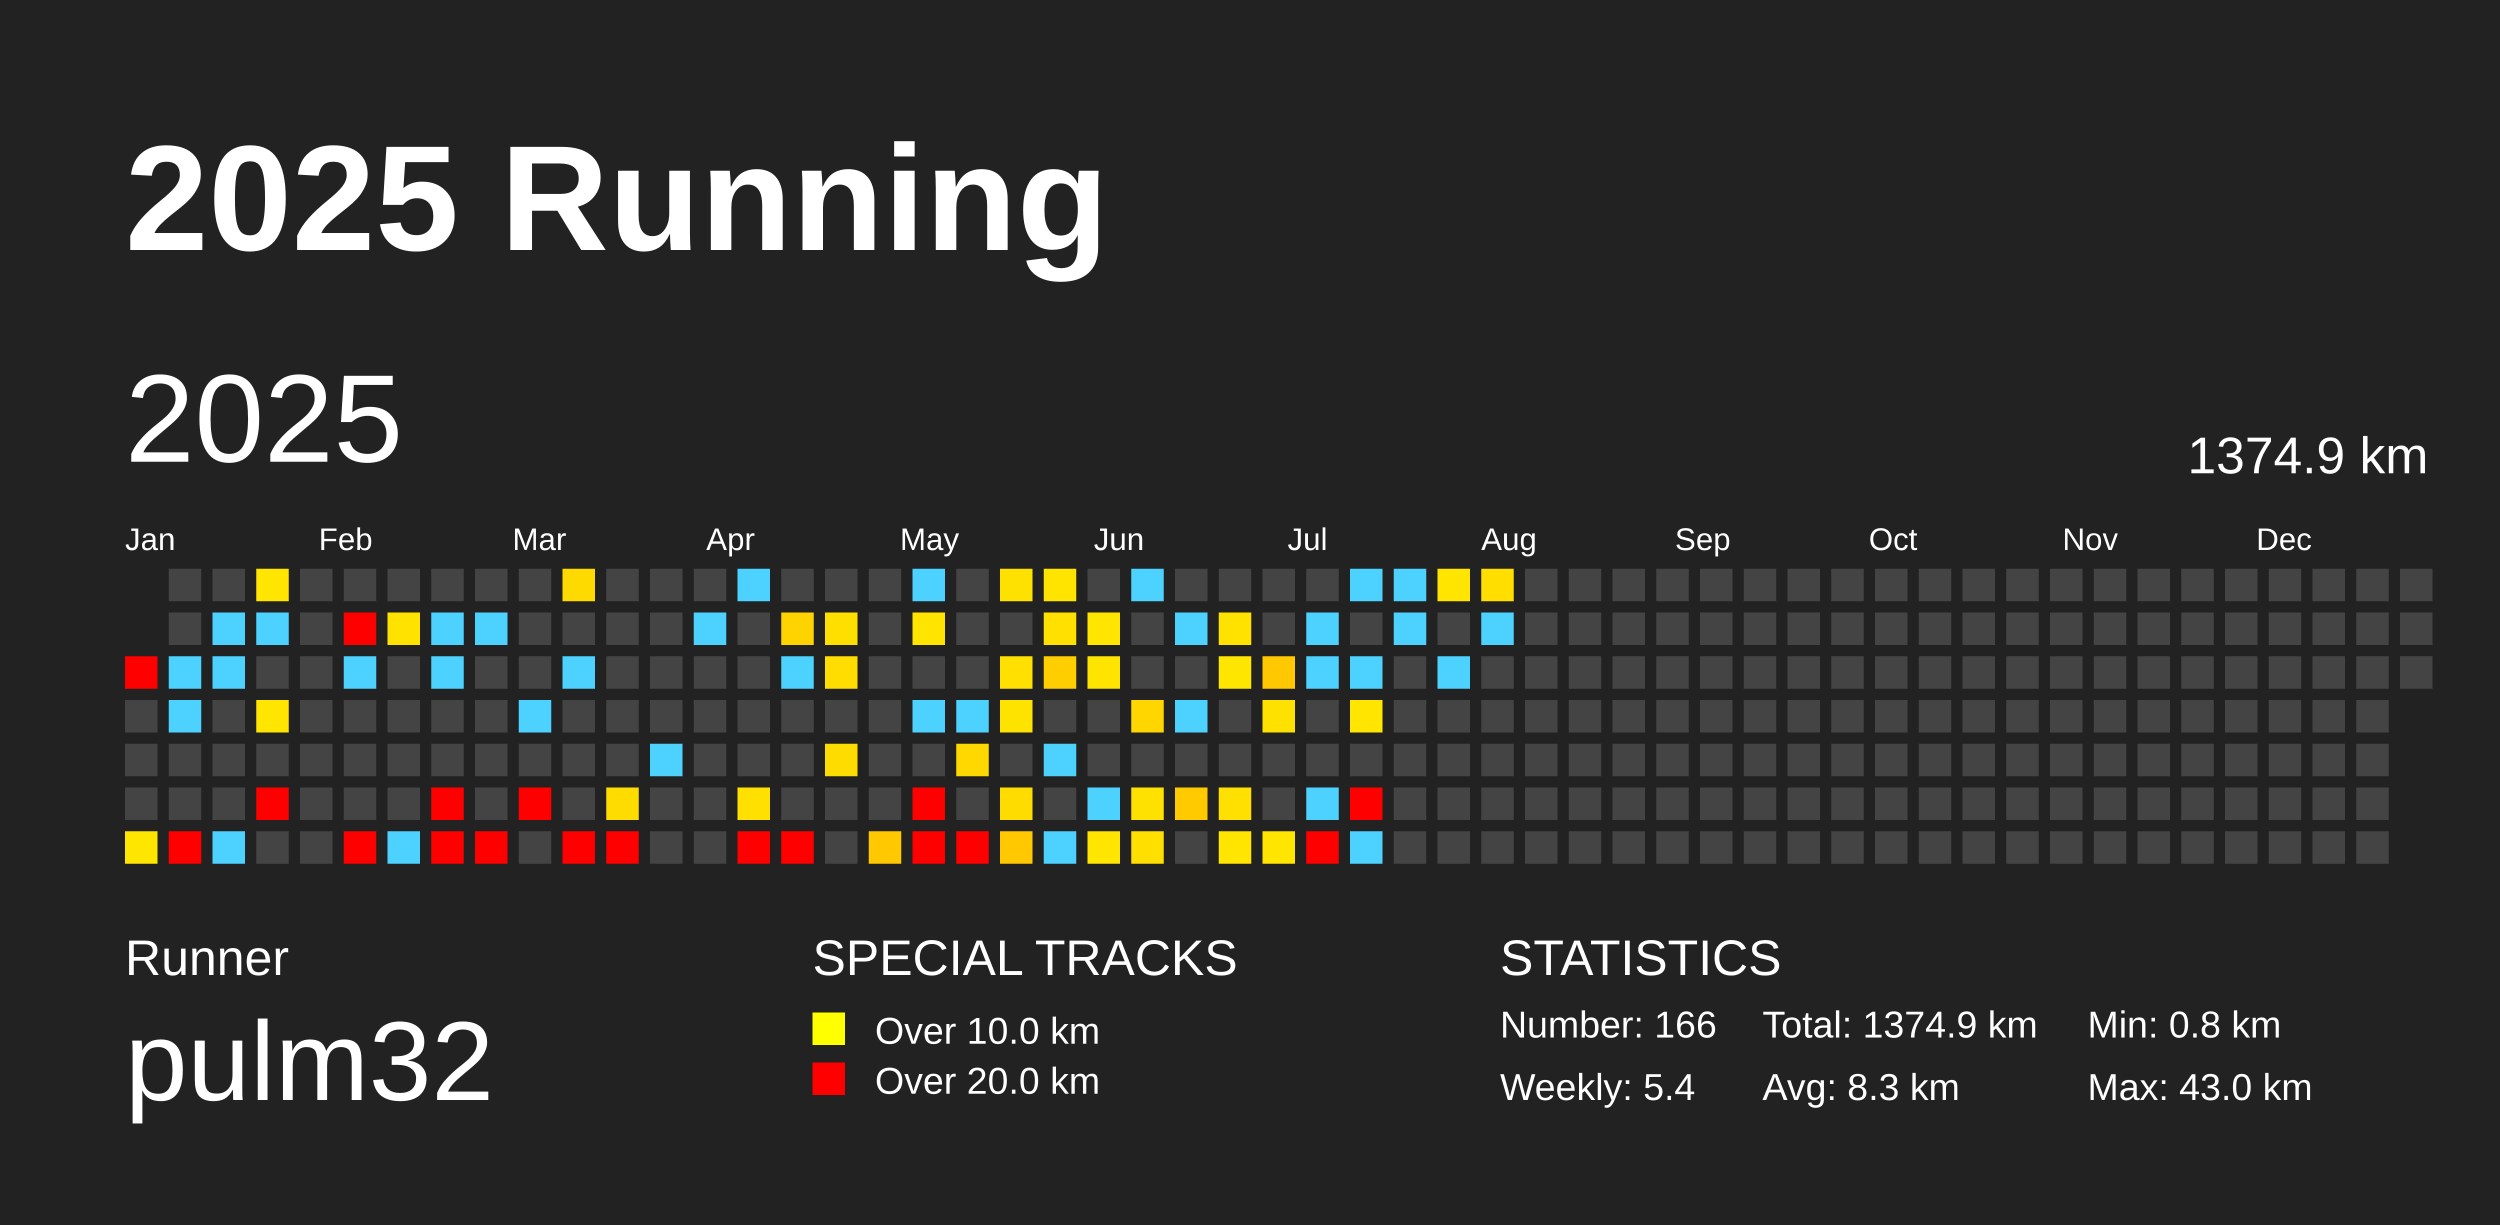
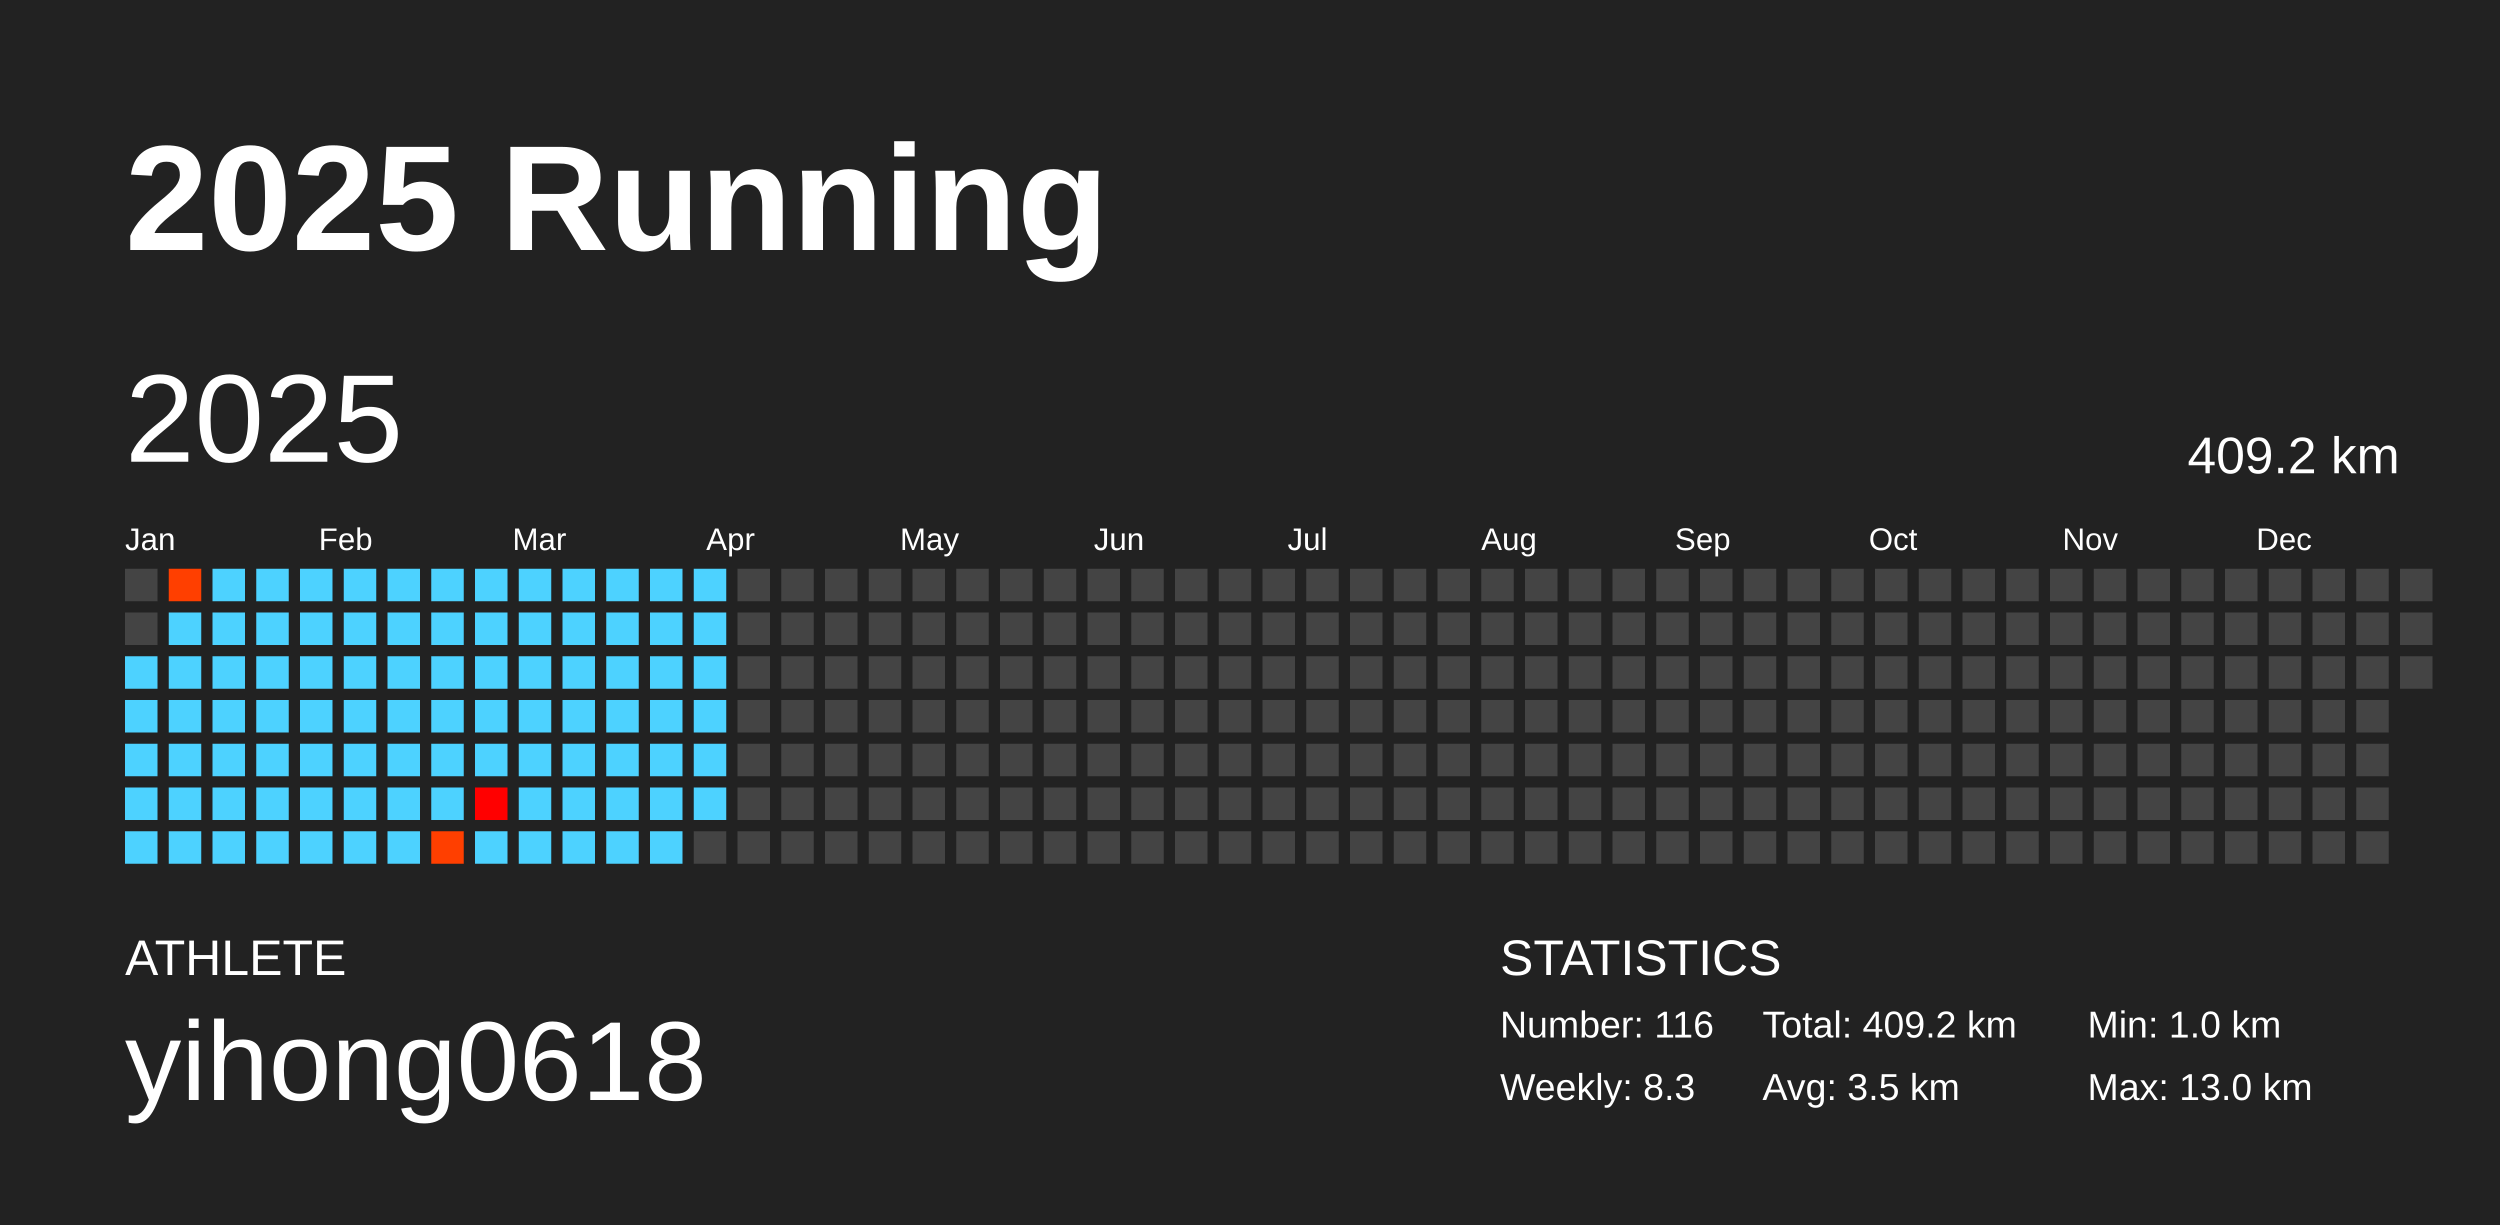
<svg xmlns="http://www.w3.org/2000/svg" baseProfile="full" height="98mm" version="1.1" viewBox="0,0,200,98" width="200mm">
  <defs />
  <rect fill="#222222" height="98" width="200" x="0" y="0" />
  <text fill="#FFFFFF" style="font-size:12px; font-family:Arial; font-weight:bold;" x="10" y="20">2025 Running</text>
-   <text fill="#FFFFFF" style="font-size:4px; font-family:Arial" x="10" y="78">Runner</text>
-   <text fill="#FFFFFF" style="font-size:9px; font-family:Arial" x="10" y="88">pulm32</text>
-   <text fill="#FFFFFF" style="font-size:4px; font-family:Arial" x="65" y="78">SPECIAL TRACKS</text>
-   <rect fill="yellow" height="2.6" width="2.6" x="65" y="81" />
-   <text fill="#FFFFFF" style="font-size:3px; font-family:Arial" x="70" y="83.5">Over 10.0 km</text>
-   <rect fill="red" height="2.6" width="2.6" x="65" y="85" />
-   <text fill="#FFFFFF" style="font-size:3px; font-family:Arial" x="70" y="87.5">Over 20.0 km</text>
+   <text fill="#FFFFFF" style="font-size:4px; font-family:Arial" x="10" y="78">ATHLETE</text>
+   <text fill="#FFFFFF" style="font-size:9px; font-family:Arial" x="10" y="88">yihong0618</text>
  <text fill="#FFFFFF" style="font-size:4px; font-family:Arial" x="120" y="78">STATISTICS</text>
-   <text fill="#FFFFFF" style="font-size:3px; font-family:Arial" x="120" y="83">Number: 166</text>
-   <text fill="#FFFFFF" style="font-size:3px; font-family:Arial" x="120" y="88">Weekly: 5.4</text>
-   <text fill="#FFFFFF" style="font-size:3px; font-family:Arial" x="141" y="83">Total: 1374.9 km</text>
-   <text fill="#FFFFFF" style="font-size:3px; font-family:Arial" x="141" y="88">Avg: 8.3 km</text>
-   <text fill="#FFFFFF" style="font-size:3px; font-family:Arial" x="167" y="83">Min: 0.8 km</text>
-   <text fill="#FFFFFF" style="font-size:3px; font-family:Arial" x="167" y="88">Max: 43.0 km</text>
+   <text fill="#FFFFFF" style="font-size:3px; font-family:Arial" x="120" y="83">Number: 116</text>
+   <text fill="#FFFFFF" style="font-size:3px; font-family:Arial" x="120" y="88">Weekly: 8.3</text>
+   <text fill="#FFFFFF" style="font-size:3px; font-family:Arial" x="141" y="83">Total: 409.2 km</text>
+   <text fill="#FFFFFF" style="font-size:3px; font-family:Arial" x="141" y="88">Avg: 3.5 km</text>
+   <text fill="#FFFFFF" style="font-size:3px; font-family:Arial" x="167" y="83">Min: 1.0 km</text>
+   <text fill="#FFFFFF" style="font-size:3px; font-family:Arial" x="167" y="88">Max: 13.0 km</text>
  <text dominant-baseline="hanging" fill="#FFFFFF" style="font-size:10.0px; font-family:Arial;" x="10" y="30">2025</text>
-   <text dominant-baseline="hanging" fill="#FFFFFF" style="font-size:4.125px; font-family:Arial;" x="175" y="35">1374.9 km</text>
+   <text dominant-baseline="hanging" fill="#FFFFFF" style="font-size:4.125px; font-family:Arial;" x="175" y="35">409.2 km</text>
  <text fill="#FFFFFF" style="font-size:2.5px; font-family:Arial" x="10.0" y="44">Jan</text>
  <text fill="#FFFFFF" style="font-size:2.5px; font-family:Arial" x="25.5" y="44">Feb</text>
  <text fill="#FFFFFF" style="font-size:2.5px; font-family:Arial" x="41.0" y="44">Mar</text>
  <text fill="#FFFFFF" style="font-size:2.5px; font-family:Arial" x="56.5" y="44">Apr</text>
  <text fill="#FFFFFF" style="font-size:2.5px; font-family:Arial" x="72.0" y="44">May</text>
  <text fill="#FFFFFF" style="font-size:2.5px; font-family:Arial" x="87.5" y="44">Jun</text>
  <text fill="#FFFFFF" style="font-size:2.5px; font-family:Arial" x="103.0" y="44">Jul</text>
  <text fill="#FFFFFF" style="font-size:2.5px; font-family:Arial" x="118.5" y="44">Aug</text>
  <text fill="#FFFFFF" style="font-size:2.5px; font-family:Arial" x="134.0" y="44">Sep</text>
  <text fill="#FFFFFF" style="font-size:2.5px; font-family:Arial" x="149.5" y="44">Oct</text>
  <text fill="#FFFFFF" style="font-size:2.5px; font-family:Arial" x="165.0" y="44">Nov</text>
  <text fill="#FFFFFF" style="font-size:2.5px; font-family:Arial" x="180.5" y="44">Dec</text>
-   <rect fill="red" height="2.6" width="2.6" x="10.0" y="52.5" />
-   <rect fill="#444444" height="2.6" width="2.6" x="10.0" y="56.0" />
-   <rect fill="#444444" height="2.6" width="2.6" x="10.0" y="59.5" />
-   <rect fill="#444444" height="2.6" width="2.6" x="10.0" y="63.0" />
-   <rect fill="#ffe600" height="2.6" width="2.6" x="10.0" y="66.5" />
-   <rect fill="#444444" height="2.6" width="2.6" x="13.5" y="45.5" />
-   <rect fill="#444444" height="2.6" width="2.6" x="13.5" y="49.0" />
+   <rect fill="#444444" height="2.6" width="2.6" x="10.0" y="45.5" />
+   <rect fill="#444444" height="2.6" width="2.6" x="10.0" y="49.0" />
+   <rect fill="#4dd2ff" height="2.6" width="2.6" x="10.0" y="52.5" />
+   <rect fill="#4dd2ff" height="2.6" width="2.6" x="10.0" y="56.0" />
+   <rect fill="#4dd2ff" height="2.6" width="2.6" x="10.0" y="59.5" />
+   <rect fill="#4dd2ff" height="2.6" width="2.6" x="10.0" y="63.0" />
+   <rect fill="#4dd2ff" height="2.6" width="2.6" x="10.0" y="66.5" />
+   <rect fill="#ff3f00" height="2.6" width="2.6" x="13.5" y="45.5" />
+   <rect fill="#4dd2ff" height="2.6" width="2.6" x="13.5" y="49.0" />
  <rect fill="#4dd2ff" height="2.6" width="2.6" x="13.5" y="52.5" />
  <rect fill="#4dd2ff" height="2.6" width="2.6" x="13.5" y="56.0" />
-   <rect fill="#444444" height="2.6" width="2.6" x="13.5" y="59.5" />
-   <rect fill="#444444" height="2.6" width="2.6" x="13.5" y="63.0" />
-   <rect fill="red" height="2.6" width="2.6" x="13.5" y="66.5" />
-   <rect fill="#444444" height="2.6" width="2.6" x="17.0" y="45.5" />
+   <rect fill="#4dd2ff" height="2.6" width="2.6" x="13.5" y="59.5" />
+   <rect fill="#4dd2ff" height="2.6" width="2.6" x="13.5" y="63.0" />
+   <rect fill="#4dd2ff" height="2.6" width="2.6" x="13.5" y="66.5" />
+   <rect fill="#4dd2ff" height="2.6" width="2.6" x="17.0" y="45.5" />
  <rect fill="#4dd2ff" height="2.6" width="2.6" x="17.0" y="49.0" />
  <rect fill="#4dd2ff" height="2.6" width="2.6" x="17.0" y="52.5" />
-   <rect fill="#444444" height="2.6" width="2.6" x="17.0" y="56.0" />
-   <rect fill="#444444" height="2.6" width="2.6" x="17.0" y="59.5" />
-   <rect fill="#444444" height="2.6" width="2.6" x="17.0" y="63.0" />
+   <rect fill="#4dd2ff" height="2.6" width="2.6" x="17.0" y="56.0" />
+   <rect fill="#4dd2ff" height="2.6" width="2.6" x="17.0" y="59.5" />
+   <rect fill="#4dd2ff" height="2.6" width="2.6" x="17.0" y="63.0" />
  <rect fill="#4dd2ff" height="2.6" width="2.6" x="17.0" y="66.5" />
-   <rect fill="#ffe500" height="2.6" width="2.6" x="20.5" y="45.5" />
+   <rect fill="#4dd2ff" height="2.6" width="2.6" x="20.5" y="45.5" />
  <rect fill="#4dd2ff" height="2.6" width="2.6" x="20.5" y="49.0" />
-   <rect fill="#444444" height="2.6" width="2.6" x="20.5" y="52.5" />
-   <rect fill="#ffe500" height="2.6" width="2.6" x="20.5" y="56.0" />
-   <rect fill="#444444" height="2.6" width="2.6" x="20.5" y="59.5" />
-   <rect fill="red" height="2.6" width="2.6" x="20.5" y="63.0" />
-   <rect fill="#444444" height="2.6" width="2.6" x="20.5" y="66.5" />
-   <rect fill="#444444" height="2.6" width="2.6" x="24.0" y="45.5" />
-   <rect fill="#444444" height="2.6" width="2.6" x="24.0" y="49.0" />
-   <rect fill="#444444" height="2.6" width="2.6" x="24.0" y="52.5" />
-   <rect fill="#444444" height="2.6" width="2.6" x="24.0" y="56.0" />
-   <rect fill="#444444" height="2.6" width="2.6" x="24.0" y="59.5" />
-   <rect fill="#444444" height="2.6" width="2.6" x="24.0" y="63.0" />
-   <rect fill="#444444" height="2.6" width="2.6" x="24.0" y="66.5" />
-   <rect fill="#444444" height="2.6" width="2.6" x="27.5" y="45.5" />
-   <rect fill="red" height="2.6" width="2.6" x="27.5" y="49.0" />
+   <rect fill="#4dd2ff" height="2.6" width="2.6" x="20.5" y="52.5" />
+   <rect fill="#4dd2ff" height="2.6" width="2.6" x="20.5" y="56.0" />
+   <rect fill="#4dd2ff" height="2.6" width="2.6" x="20.5" y="59.5" />
+   <rect fill="#4dd2ff" height="2.6" width="2.6" x="20.5" y="63.0" />
+   <rect fill="#4dd2ff" height="2.6" width="2.6" x="20.5" y="66.5" />
+   <rect fill="#4dd2ff" height="2.6" width="2.6" x="24.0" y="45.5" />
+   <rect fill="#4dd2ff" height="2.6" width="2.6" x="24.0" y="49.0" />
+   <rect fill="#4dd2ff" height="2.6" width="2.6" x="24.0" y="52.5" />
+   <rect fill="#4dd2ff" height="2.6" width="2.6" x="24.0" y="56.0" />
+   <rect fill="#4dd2ff" height="2.6" width="2.6" x="24.0" y="59.5" />
+   <rect fill="#4dd2ff" height="2.6" width="2.6" x="24.0" y="63.0" />
+   <rect fill="#4dd2ff" height="2.6" width="2.6" x="24.0" y="66.5" />
+   <rect fill="#4dd2ff" height="2.6" width="2.6" x="27.5" y="45.5" />
+   <rect fill="#4dd2ff" height="2.6" width="2.6" x="27.5" y="49.0" />
  <rect fill="#4dd2ff" height="2.6" width="2.6" x="27.5" y="52.5" />
-   <rect fill="#444444" height="2.6" width="2.6" x="27.5" y="56.0" />
-   <rect fill="#444444" height="2.6" width="2.6" x="27.5" y="59.5" />
-   <rect fill="#444444" height="2.6" width="2.6" x="27.5" y="63.0" />
-   <rect fill="red" height="2.6" width="2.6" x="27.5" y="66.5" />
-   <rect fill="#444444" height="2.6" width="2.6" x="31.0" y="45.5" />
-   <rect fill="#ffe200" height="2.6" width="2.6" x="31.0" y="49.0" />
-   <rect fill="#444444" height="2.6" width="2.6" x="31.0" y="52.5" />
-   <rect fill="#444444" height="2.6" width="2.6" x="31.0" y="56.0" />
-   <rect fill="#444444" height="2.6" width="2.6" x="31.0" y="59.5" />
-   <rect fill="#444444" height="2.6" width="2.6" x="31.0" y="63.0" />
+   <rect fill="#4dd2ff" height="2.6" width="2.6" x="27.5" y="56.0" />
+   <rect fill="#4dd2ff" height="2.6" width="2.6" x="27.5" y="59.5" />
+   <rect fill="#4dd2ff" height="2.6" width="2.6" x="27.5" y="63.0" />
+   <rect fill="#4dd2ff" height="2.6" width="2.6" x="27.5" y="66.5" />
+   <rect fill="#4dd2ff" height="2.6" width="2.6" x="31.0" y="45.5" />
+   <rect fill="#4dd2ff" height="2.6" width="2.6" x="31.0" y="49.0" />
+   <rect fill="#4dd2ff" height="2.6" width="2.6" x="31.0" y="52.5" />
+   <rect fill="#4dd2ff" height="2.6" width="2.6" x="31.0" y="56.0" />
+   <rect fill="#4dd2ff" height="2.6" width="2.6" x="31.0" y="59.5" />
+   <rect fill="#4dd2ff" height="2.6" width="2.6" x="31.0" y="63.0" />
  <rect fill="#4dd2ff" height="2.6" width="2.6" x="31.0" y="66.5" />
-   <rect fill="#444444" height="2.6" width="2.6" x="34.5" y="45.5" />
+   <rect fill="#4dd2ff" height="2.6" width="2.6" x="34.5" y="45.5" />
  <rect fill="#4dd2ff" height="2.6" width="2.6" x="34.5" y="49.0" />
  <rect fill="#4dd2ff" height="2.6" width="2.6" x="34.5" y="52.5" />
-   <rect fill="#444444" height="2.6" width="2.6" x="34.5" y="56.0" />
-   <rect fill="#444444" height="2.6" width="2.6" x="34.5" y="59.5" />
-   <rect fill="red" height="2.6" width="2.6" x="34.5" y="63.0" />
-   <rect fill="red" height="2.6" width="2.6" x="34.5" y="66.5" />
-   <rect fill="#444444" height="2.6" width="2.6" x="38.0" y="45.5" />
+   <rect fill="#4dd2ff" height="2.6" width="2.6" x="34.5" y="56.0" />
+   <rect fill="#4dd2ff" height="2.6" width="2.6" x="34.5" y="59.5" />
+   <rect fill="#4dd2ff" height="2.6" width="2.6" x="34.5" y="63.0" />
+   <rect fill="#ff3f00" height="2.6" width="2.6" x="34.5" y="66.5" />
+   <rect fill="#4dd2ff" height="2.6" width="2.6" x="38.0" y="45.5" />
  <rect fill="#4dd2ff" height="2.6" width="2.6" x="38.0" y="49.0" />
-   <rect fill="#444444" height="2.6" width="2.6" x="38.0" y="52.5" />
-   <rect fill="#444444" height="2.6" width="2.6" x="38.0" y="56.0" />
-   <rect fill="#444444" height="2.6" width="2.6" x="38.0" y="59.5" />
-   <rect fill="#444444" height="2.6" width="2.6" x="38.0" y="63.0" />
-   <rect fill="red" height="2.6" width="2.6" x="38.0" y="66.5" />
-   <rect fill="#444444" height="2.6" width="2.6" x="41.5" y="45.5" />
-   <rect fill="#444444" height="2.6" width="2.6" x="41.5" y="49.0" />
-   <rect fill="#444444" height="2.6" width="2.6" x="41.5" y="52.5" />
+   <rect fill="#4dd2ff" height="2.6" width="2.6" x="38.0" y="52.5" />
+   <rect fill="#4dd2ff" height="2.6" width="2.6" x="38.0" y="56.0" />
+   <rect fill="#4dd2ff" height="2.6" width="2.6" x="38.0" y="59.5" />
+   <rect fill="#ff0000" height="2.6" width="2.6" x="38.0" y="63.0" />
+   <rect fill="#4dd2ff" height="2.6" width="2.6" x="38.0" y="66.5" />
+   <rect fill="#4dd2ff" height="2.6" width="2.6" x="41.5" y="45.5" />
+   <rect fill="#4dd2ff" height="2.6" width="2.6" x="41.5" y="49.0" />
+   <rect fill="#4dd2ff" height="2.6" width="2.6" x="41.5" y="52.5" />
  <rect fill="#4dd2ff" height="2.6" width="2.6" x="41.5" y="56.0" />
-   <rect fill="#444444" height="2.6" width="2.6" x="41.5" y="59.5" />
-   <rect fill="red" height="2.6" width="2.6" x="41.5" y="63.0" />
-   <rect fill="#444444" height="2.6" width="2.6" x="41.5" y="66.5" />
-   <rect fill="#ffda00" height="2.6" width="2.6" x="45.0" y="45.5" />
-   <rect fill="#444444" height="2.6" width="2.6" x="45.0" y="49.0" />
+   <rect fill="#4dd2ff" height="2.6" width="2.6" x="41.5" y="59.5" />
+   <rect fill="#4dd2ff" height="2.6" width="2.6" x="41.5" y="63.0" />
+   <rect fill="#4dd2ff" height="2.6" width="2.6" x="41.5" y="66.5" />
+   <rect fill="#4dd2ff" height="2.6" width="2.6" x="45.0" y="45.5" />
+   <rect fill="#4dd2ff" height="2.6" width="2.6" x="45.0" y="49.0" />
  <rect fill="#4dd2ff" height="2.6" width="2.6" x="45.0" y="52.5" />
-   <rect fill="#444444" height="2.6" width="2.6" x="45.0" y="56.0" />
-   <rect fill="#444444" height="2.6" width="2.6" x="45.0" y="59.5" />
-   <rect fill="#444444" height="2.6" width="2.6" x="45.0" y="63.0" />
-   <rect fill="red" height="2.6" width="2.6" x="45.0" y="66.5" />
-   <rect fill="#444444" height="2.6" width="2.6" x="48.5" y="45.5" />
-   <rect fill="#444444" height="2.6" width="2.6" x="48.5" y="49.0" />
-   <rect fill="#444444" height="2.6" width="2.6" x="48.5" y="52.5" />
-   <rect fill="#444444" height="2.6" width="2.6" x="48.5" y="56.0" />
-   <rect fill="#444444" height="2.6" width="2.6" x="48.5" y="59.5" />
-   <rect fill="#ffdc00" height="2.6" width="2.6" x="48.5" y="63.0" />
-   <rect fill="red" height="2.6" width="2.6" x="48.5" y="66.5" />
-   <rect fill="#444444" height="2.6" width="2.6" x="52.0" y="45.5" />
-   <rect fill="#444444" height="2.6" width="2.6" x="52.0" y="49.0" />
-   <rect fill="#444444" height="2.6" width="2.6" x="52.0" y="52.5" />
-   <rect fill="#444444" height="2.6" width="2.6" x="52.0" y="56.0" />
+   <rect fill="#4dd2ff" height="2.6" width="2.6" x="45.0" y="56.0" />
+   <rect fill="#4dd2ff" height="2.6" width="2.6" x="45.0" y="59.5" />
+   <rect fill="#4dd2ff" height="2.6" width="2.6" x="45.0" y="63.0" />
+   <rect fill="#4dd2ff" height="2.6" width="2.6" x="45.0" y="66.5" />
+   <rect fill="#4dd2ff" height="2.6" width="2.6" x="48.5" y="45.5" />
+   <rect fill="#4dd2ff" height="2.6" width="2.6" x="48.5" y="49.0" />
+   <rect fill="#4dd2ff" height="2.6" width="2.6" x="48.5" y="52.5" />
+   <rect fill="#4dd2ff" height="2.6" width="2.6" x="48.5" y="56.0" />
+   <rect fill="#4dd2ff" height="2.6" width="2.6" x="48.5" y="59.5" />
+   <rect fill="#4dd2ff" height="2.6" width="2.6" x="48.5" y="63.0" />
+   <rect fill="#4dd2ff" height="2.6" width="2.6" x="48.5" y="66.5" />
+   <rect fill="#4dd2ff" height="2.6" width="2.6" x="52.0" y="45.5" />
+   <rect fill="#4dd2ff" height="2.6" width="2.6" x="52.0" y="49.0" />
+   <rect fill="#4dd2ff" height="2.6" width="2.6" x="52.0" y="52.5" />
+   <rect fill="#4dd2ff" height="2.6" width="2.6" x="52.0" y="56.0" />
  <rect fill="#4dd2ff" height="2.6" width="2.6" x="52.0" y="59.5" />
-   <rect fill="#444444" height="2.6" width="2.6" x="52.0" y="63.0" />
-   <rect fill="#444444" height="2.6" width="2.6" x="52.0" y="66.5" />
-   <rect fill="#444444" height="2.6" width="2.6" x="55.5" y="45.5" />
+   <rect fill="#4dd2ff" height="2.6" width="2.6" x="52.0" y="63.0" />
+   <rect fill="#4dd2ff" height="2.6" width="2.6" x="52.0" y="66.5" />
+   <rect fill="#4dd2ff" height="2.6" width="2.6" x="55.5" y="45.5" />
  <rect fill="#4dd2ff" height="2.6" width="2.6" x="55.5" y="49.0" />
-   <rect fill="#444444" height="2.6" width="2.6" x="55.5" y="52.5" />
-   <rect fill="#444444" height="2.6" width="2.6" x="55.5" y="56.0" />
-   <rect fill="#444444" height="2.6" width="2.6" x="55.5" y="59.5" />
-   <rect fill="#444444" height="2.6" width="2.6" x="55.5" y="63.0" />
+   <rect fill="#4dd2ff" height="2.6" width="2.6" x="55.5" y="52.5" />
+   <rect fill="#4dd2ff" height="2.6" width="2.6" x="55.5" y="56.0" />
+   <rect fill="#4dd2ff" height="2.6" width="2.6" x="55.5" y="59.5" />
+   <rect fill="#4dd2ff" height="2.6" width="2.6" x="55.5" y="63.0" />
  <rect fill="#444444" height="2.6" width="2.6" x="55.5" y="66.5" />
-   <rect fill="#4dd2ff" height="2.6" width="2.6" x="59.0" y="45.5" />
+   <rect fill="#444444" height="2.6" width="2.6" x="59.0" y="45.5" />
  <rect fill="#444444" height="2.6" width="2.6" x="59.0" y="49.0" />
  <rect fill="#444444" height="2.6" width="2.6" x="59.0" y="52.5" />
  <rect fill="#444444" height="2.6" width="2.6" x="59.0" y="56.0" />
  <rect fill="#444444" height="2.6" width="2.6" x="59.0" y="59.5" />
-   <rect fill="#ffe000" height="2.6" width="2.6" x="59.0" y="63.0" />
-   <rect fill="red" height="2.6" width="2.6" x="59.0" y="66.5" />
+   <rect fill="#444444" height="2.6" width="2.6" x="59.0" y="63.0" />
+   <rect fill="#444444" height="2.6" width="2.6" x="59.0" y="66.5" />
  <rect fill="#444444" height="2.6" width="2.6" x="62.5" y="45.5" />
-   <rect fill="#ffd300" height="2.6" width="2.6" x="62.5" y="49.0" />
-   <rect fill="#4dd2ff" height="2.6" width="2.6" x="62.5" y="52.5" />
+   <rect fill="#444444" height="2.6" width="2.6" x="62.5" y="49.0" />
+   <rect fill="#444444" height="2.6" width="2.6" x="62.5" y="52.5" />
  <rect fill="#444444" height="2.6" width="2.6" x="62.5" y="56.0" />
  <rect fill="#444444" height="2.6" width="2.6" x="62.5" y="59.5" />
  <rect fill="#444444" height="2.6" width="2.6" x="62.5" y="63.0" />
-   <rect fill="red" height="2.6" width="2.6" x="62.5" y="66.5" />
+   <rect fill="#444444" height="2.6" width="2.6" x="62.5" y="66.5" />
  <rect fill="#444444" height="2.6" width="2.6" x="66.0" y="45.5" />
-   <rect fill="#ffdf00" height="2.6" width="2.6" x="66.0" y="49.0" />
-   <rect fill="#ffdd00" height="2.6" width="2.6" x="66.0" y="52.5" />
+   <rect fill="#444444" height="2.6" width="2.6" x="66.0" y="49.0" />
+   <rect fill="#444444" height="2.6" width="2.6" x="66.0" y="52.5" />
  <rect fill="#444444" height="2.6" width="2.6" x="66.0" y="56.0" />
-   <rect fill="#ffdc00" height="2.6" width="2.6" x="66.0" y="59.5" />
+   <rect fill="#444444" height="2.6" width="2.6" x="66.0" y="59.5" />
  <rect fill="#444444" height="2.6" width="2.6" x="66.0" y="63.0" />
  <rect fill="#444444" height="2.6" width="2.6" x="66.0" y="66.5" />
  <rect fill="#444444" height="2.6" width="2.6" x="69.5" y="45.5" />
  <rect fill="#444444" height="2.6" width="2.6" x="69.5" y="49.0" />
  <rect fill="#444444" height="2.6" width="2.6" x="69.5" y="52.5" />
  <rect fill="#444444" height="2.6" width="2.6" x="69.5" y="56.0" />
  <rect fill="#444444" height="2.6" width="2.6" x="69.5" y="59.5" />
  <rect fill="#444444" height="2.6" width="2.6" x="69.5" y="63.0" />
-   <rect fill="#ffc800" height="2.6" width="2.6" x="69.5" y="66.5" />
-   <rect fill="#4dd2ff" height="2.6" width="2.6" x="73.0" y="45.5" />
-   <rect fill="#ffe400" height="2.6" width="2.6" x="73.0" y="49.0" />
+   <rect fill="#444444" height="2.6" width="2.6" x="69.5" y="66.5" />
+   <rect fill="#444444" height="2.6" width="2.6" x="73.0" y="45.5" />
+   <rect fill="#444444" height="2.6" width="2.6" x="73.0" y="49.0" />
  <rect fill="#444444" height="2.6" width="2.6" x="73.0" y="52.5" />
-   <rect fill="#4dd2ff" height="2.6" width="2.6" x="73.0" y="56.0" />
+   <rect fill="#444444" height="2.6" width="2.6" x="73.0" y="56.0" />
  <rect fill="#444444" height="2.6" width="2.6" x="73.0" y="59.5" />
-   <rect fill="red" height="2.6" width="2.6" x="73.0" y="63.0" />
-   <rect fill="red" height="2.6" width="2.6" x="73.0" y="66.5" />
+   <rect fill="#444444" height="2.6" width="2.6" x="73.0" y="63.0" />
+   <rect fill="#444444" height="2.6" width="2.6" x="73.0" y="66.5" />
  <rect fill="#444444" height="2.6" width="2.6" x="76.5" y="45.5" />
  <rect fill="#444444" height="2.6" width="2.6" x="76.5" y="49.0" />
  <rect fill="#444444" height="2.6" width="2.6" x="76.5" y="52.5" />
-   <rect fill="#4dd2ff" height="2.6" width="2.6" x="76.5" y="56.0" />
-   <rect fill="#ffd800" height="2.6" width="2.6" x="76.5" y="59.5" />
+   <rect fill="#444444" height="2.6" width="2.6" x="76.5" y="56.0" />
+   <rect fill="#444444" height="2.6" width="2.6" x="76.5" y="59.5" />
  <rect fill="#444444" height="2.6" width="2.6" x="76.5" y="63.0" />
-   <rect fill="red" height="2.6" width="2.6" x="76.5" y="66.5" />
-   <rect fill="#ffe100" height="2.6" width="2.6" x="80.0" y="45.5" />
+   <rect fill="#444444" height="2.6" width="2.6" x="76.5" y="66.5" />
+   <rect fill="#444444" height="2.6" width="2.6" x="80.0" y="45.5" />
  <rect fill="#444444" height="2.6" width="2.6" x="80.0" y="49.0" />
-   <rect fill="#ffe000" height="2.6" width="2.6" x="80.0" y="52.5" />
-   <rect fill="#ffe300" height="2.6" width="2.6" x="80.0" y="56.0" />
+   <rect fill="#444444" height="2.6" width="2.6" x="80.0" y="52.5" />
+   <rect fill="#444444" height="2.6" width="2.6" x="80.0" y="56.0" />
  <rect fill="#444444" height="2.6" width="2.6" x="80.0" y="59.5" />
-   <rect fill="#ffdc00" height="2.6" width="2.6" x="80.0" y="63.0" />
-   <rect fill="#ffc800" height="2.6" width="2.6" x="80.0" y="66.5" />
-   <rect fill="#ffe400" height="2.6" width="2.6" x="83.5" y="45.5" />
-   <rect fill="#ffe000" height="2.6" width="2.6" x="83.5" y="49.0" />
-   <rect fill="#ffce00" height="2.6" width="2.6" x="83.5" y="52.5" />
+   <rect fill="#444444" height="2.6" width="2.6" x="80.0" y="63.0" />
+   <rect fill="#444444" height="2.6" width="2.6" x="80.0" y="66.5" />
+   <rect fill="#444444" height="2.6" width="2.6" x="83.5" y="45.5" />
+   <rect fill="#444444" height="2.6" width="2.6" x="83.5" y="49.0" />
+   <rect fill="#444444" height="2.6" width="2.6" x="83.5" y="52.5" />
  <rect fill="#444444" height="2.6" width="2.6" x="83.5" y="56.0" />
-   <rect fill="#4dd2ff" height="2.6" width="2.6" x="83.5" y="59.5" />
+   <rect fill="#444444" height="2.6" width="2.6" x="83.5" y="59.5" />
  <rect fill="#444444" height="2.6" width="2.6" x="83.5" y="63.0" />
-   <rect fill="#4dd2ff" height="2.6" width="2.6" x="83.5" y="66.5" />
+   <rect fill="#444444" height="2.6" width="2.6" x="83.5" y="66.5" />
  <rect fill="#444444" height="2.6" width="2.6" x="87.0" y="45.5" />
-   <rect fill="#ffe500" height="2.6" width="2.6" x="87.0" y="49.0" />
-   <rect fill="#ffe400" height="2.6" width="2.6" x="87.0" y="52.5" />
+   <rect fill="#444444" height="2.6" width="2.6" x="87.0" y="49.0" />
+   <rect fill="#444444" height="2.6" width="2.6" x="87.0" y="52.5" />
  <rect fill="#444444" height="2.6" width="2.6" x="87.0" y="56.0" />
  <rect fill="#444444" height="2.6" width="2.6" x="87.0" y="59.5" />
-   <rect fill="#4dd2ff" height="2.6" width="2.6" x="87.0" y="63.0" />
-   <rect fill="#ffe500" height="2.6" width="2.6" x="87.0" y="66.5" />
-   <rect fill="#4dd2ff" height="2.6" width="2.6" x="90.5" y="45.5" />
+   <rect fill="#444444" height="2.6" width="2.6" x="87.0" y="63.0" />
+   <rect fill="#444444" height="2.6" width="2.6" x="87.0" y="66.5" />
+   <rect fill="#444444" height="2.6" width="2.6" x="90.5" y="45.5" />
  <rect fill="#444444" height="2.6" width="2.6" x="90.5" y="49.0" />
  <rect fill="#444444" height="2.6" width="2.6" x="90.5" y="52.5" />
-   <rect fill="#ffd600" height="2.6" width="2.6" x="90.5" y="56.0" />
+   <rect fill="#444444" height="2.6" width="2.6" x="90.5" y="56.0" />
  <rect fill="#444444" height="2.6" width="2.6" x="90.5" y="59.5" />
-   <rect fill="#ffe100" height="2.6" width="2.6" x="90.5" y="63.0" />
-   <rect fill="#ffdf00" height="2.6" width="2.6" x="90.5" y="66.5" />
+   <rect fill="#444444" height="2.6" width="2.6" x="90.5" y="63.0" />
+   <rect fill="#444444" height="2.6" width="2.6" x="90.5" y="66.5" />
  <rect fill="#444444" height="2.6" width="2.6" x="94.0" y="45.5" />
-   <rect fill="#4dd2ff" height="2.6" width="2.6" x="94.0" y="49.0" />
+   <rect fill="#444444" height="2.6" width="2.6" x="94.0" y="49.0" />
  <rect fill="#444444" height="2.6" width="2.6" x="94.0" y="52.5" />
-   <rect fill="#4dd2ff" height="2.6" width="2.6" x="94.0" y="56.0" />
+   <rect fill="#444444" height="2.6" width="2.6" x="94.0" y="56.0" />
  <rect fill="#444444" height="2.6" width="2.6" x="94.0" y="59.5" />
-   <rect fill="#ffcb00" height="2.6" width="2.6" x="94.0" y="63.0" />
+   <rect fill="#444444" height="2.6" width="2.6" x="94.0" y="63.0" />
  <rect fill="#444444" height="2.6" width="2.6" x="94.0" y="66.5" />
  <rect fill="#444444" height="2.6" width="2.6" x="97.5" y="45.5" />
-   <rect fill="#ffe200" height="2.6" width="2.6" x="97.5" y="49.0" />
-   <rect fill="#ffe600" height="2.6" width="2.6" x="97.5" y="52.5" />
+   <rect fill="#444444" height="2.6" width="2.6" x="97.5" y="49.0" />
+   <rect fill="#444444" height="2.6" width="2.6" x="97.5" y="52.5" />
  <rect fill="#444444" height="2.6" width="2.6" x="97.5" y="56.0" />
  <rect fill="#444444" height="2.6" width="2.6" x="97.5" y="59.5" />
-   <rect fill="#ffe000" height="2.6" width="2.6" x="97.5" y="63.0" />
-   <rect fill="#ffe500" height="2.6" width="2.6" x="97.5" y="66.5" />
+   <rect fill="#444444" height="2.6" width="2.6" x="97.5" y="63.0" />
+   <rect fill="#444444" height="2.6" width="2.6" x="97.5" y="66.5" />
  <rect fill="#444444" height="2.6" width="2.6" x="101.0" y="45.5" />
  <rect fill="#444444" height="2.6" width="2.6" x="101.0" y="49.0" />
-   <rect fill="#ffc800" height="2.6" width="2.6" x="101.0" y="52.5" />
-   <rect fill="#ffe100" height="2.6" width="2.6" x="101.0" y="56.0" />
+   <rect fill="#444444" height="2.6" width="2.6" x="101.0" y="52.5" />
+   <rect fill="#444444" height="2.6" width="2.6" x="101.0" y="56.0" />
  <rect fill="#444444" height="2.6" width="2.6" x="101.0" y="59.5" />
  <rect fill="#444444" height="2.6" width="2.6" x="101.0" y="63.0" />
-   <rect fill="#ffe500" height="2.6" width="2.6" x="101.0" y="66.5" />
+   <rect fill="#444444" height="2.6" width="2.6" x="101.0" y="66.5" />
  <rect fill="#444444" height="2.6" width="2.6" x="104.5" y="45.5" />
-   <rect fill="#4dd2ff" height="2.6" width="2.6" x="104.5" y="49.0" />
-   <rect fill="#4dd2ff" height="2.6" width="2.6" x="104.5" y="52.5" />
+   <rect fill="#444444" height="2.6" width="2.6" x="104.5" y="49.0" />
+   <rect fill="#444444" height="2.6" width="2.6" x="104.5" y="52.5" />
  <rect fill="#444444" height="2.6" width="2.6" x="104.5" y="56.0" />
  <rect fill="#444444" height="2.6" width="2.6" x="104.5" y="59.5" />
-   <rect fill="#4dd2ff" height="2.6" width="2.6" x="104.5" y="63.0" />
-   <rect fill="red" height="2.6" width="2.6" x="104.5" y="66.5" />
-   <rect fill="#4dd2ff" height="2.6" width="2.6" x="108.0" y="45.5" />
+   <rect fill="#444444" height="2.6" width="2.6" x="104.5" y="63.0" />
+   <rect fill="#444444" height="2.6" width="2.6" x="104.5" y="66.5" />
+   <rect fill="#444444" height="2.6" width="2.6" x="108.0" y="45.5" />
  <rect fill="#444444" height="2.6" width="2.6" x="108.0" y="49.0" />
-   <rect fill="#4dd2ff" height="2.6" width="2.6" x="108.0" y="52.5" />
-   <rect fill="#ffe500" height="2.6" width="2.6" x="108.0" y="56.0" />
+   <rect fill="#444444" height="2.6" width="2.6" x="108.0" y="52.5" />
+   <rect fill="#444444" height="2.6" width="2.6" x="108.0" y="56.0" />
  <rect fill="#444444" height="2.6" width="2.6" x="108.0" y="59.5" />
-   <rect fill="red" height="2.6" width="2.6" x="108.0" y="63.0" />
-   <rect fill="#4dd2ff" height="2.6" width="2.6" x="108.0" y="66.5" />
-   <rect fill="#4dd2ff" height="2.6" width="2.6" x="111.5" y="45.5" />
-   <rect fill="#4dd2ff" height="2.6" width="2.6" x="111.5" y="49.0" />
+   <rect fill="#444444" height="2.6" width="2.6" x="108.0" y="63.0" />
+   <rect fill="#444444" height="2.6" width="2.6" x="108.0" y="66.5" />
+   <rect fill="#444444" height="2.6" width="2.6" x="111.5" y="45.5" />
+   <rect fill="#444444" height="2.6" width="2.6" x="111.5" y="49.0" />
  <rect fill="#444444" height="2.6" width="2.6" x="111.5" y="52.5" />
  <rect fill="#444444" height="2.6" width="2.6" x="111.5" y="56.0" />
  <rect fill="#444444" height="2.6" width="2.6" x="111.5" y="59.5" />
  <rect fill="#444444" height="2.6" width="2.6" x="111.5" y="63.0" />
  <rect fill="#444444" height="2.6" width="2.6" x="111.5" y="66.5" />
-   <rect fill="#ffe500" height="2.6" width="2.6" x="115.0" y="45.5" />
+   <rect fill="#444444" height="2.6" width="2.6" x="115.0" y="45.5" />
  <rect fill="#444444" height="2.6" width="2.6" x="115.0" y="49.0" />
-   <rect fill="#4dd2ff" height="2.6" width="2.6" x="115.0" y="52.5" />
+   <rect fill="#444444" height="2.6" width="2.6" x="115.0" y="52.5" />
  <rect fill="#444444" height="2.6" width="2.6" x="115.0" y="56.0" />
  <rect fill="#444444" height="2.6" width="2.6" x="115.0" y="59.5" />
  <rect fill="#444444" height="2.6" width="2.6" x="115.0" y="63.0" />
  <rect fill="#444444" height="2.6" width="2.6" x="115.0" y="66.5" />
-   <rect fill="#ffde00" height="2.6" width="2.6" x="118.5" y="45.5" />
-   <rect fill="#4dd2ff" height="2.6" width="2.6" x="118.5" y="49.0" />
+   <rect fill="#444444" height="2.6" width="2.6" x="118.5" y="45.5" />
+   <rect fill="#444444" height="2.6" width="2.6" x="118.5" y="49.0" />
  <rect fill="#444444" height="2.6" width="2.6" x="118.5" y="52.5" />
  <rect fill="#444444" height="2.6" width="2.6" x="118.5" y="56.0" />
  <rect fill="#444444" height="2.6" width="2.6" x="118.5" y="59.5" />
  <rect fill="#444444" height="2.6" width="2.6" x="118.5" y="63.0" />
  <rect fill="#444444" height="2.6" width="2.6" x="118.5" y="66.5" />
  <rect fill="#444444" height="2.6" width="2.6" x="122.0" y="45.5" />
  <rect fill="#444444" height="2.6" width="2.6" x="122.0" y="49.0" />
  <rect fill="#444444" height="2.6" width="2.6" x="122.0" y="52.5" />
  <rect fill="#444444" height="2.6" width="2.6" x="122.0" y="56.0" />
  <rect fill="#444444" height="2.6" width="2.6" x="122.0" y="59.5" />
  <rect fill="#444444" height="2.6" width="2.6" x="122.0" y="63.0" />
  <rect fill="#444444" height="2.6" width="2.6" x="122.0" y="66.5" />
  <rect fill="#444444" height="2.6" width="2.6" x="125.5" y="45.5" />
  <rect fill="#444444" height="2.6" width="2.6" x="125.5" y="49.0" />
  <rect fill="#444444" height="2.6" width="2.6" x="125.5" y="52.5" />
  <rect fill="#444444" height="2.6" width="2.6" x="125.5" y="56.0" />
  <rect fill="#444444" height="2.6" width="2.6" x="125.5" y="59.5" />
  <rect fill="#444444" height="2.6" width="2.6" x="125.5" y="63.0" />
  <rect fill="#444444" height="2.6" width="2.6" x="125.5" y="66.5" />
  <rect fill="#444444" height="2.6" width="2.6" x="129.0" y="45.5" />
  <rect fill="#444444" height="2.6" width="2.6" x="129.0" y="49.0" />
  <rect fill="#444444" height="2.6" width="2.6" x="129.0" y="52.5" />
  <rect fill="#444444" height="2.6" width="2.6" x="129.0" y="56.0" />
  <rect fill="#444444" height="2.6" width="2.6" x="129.0" y="59.5" />
  <rect fill="#444444" height="2.6" width="2.6" x="129.0" y="63.0" />
  <rect fill="#444444" height="2.6" width="2.6" x="129.0" y="66.5" />
  <rect fill="#444444" height="2.6" width="2.6" x="132.5" y="45.5" />
  <rect fill="#444444" height="2.6" width="2.6" x="132.5" y="49.0" />
  <rect fill="#444444" height="2.6" width="2.6" x="132.5" y="52.5" />
  <rect fill="#444444" height="2.6" width="2.6" x="132.5" y="56.0" />
  <rect fill="#444444" height="2.6" width="2.6" x="132.5" y="59.5" />
  <rect fill="#444444" height="2.6" width="2.6" x="132.5" y="63.0" />
  <rect fill="#444444" height="2.6" width="2.6" x="132.5" y="66.5" />
  <rect fill="#444444" height="2.6" width="2.6" x="136.0" y="45.5" />
  <rect fill="#444444" height="2.6" width="2.6" x="136.0" y="49.0" />
  <rect fill="#444444" height="2.6" width="2.6" x="136.0" y="52.5" />
  <rect fill="#444444" height="2.6" width="2.6" x="136.0" y="56.0" />
  <rect fill="#444444" height="2.6" width="2.6" x="136.0" y="59.5" />
  <rect fill="#444444" height="2.6" width="2.6" x="136.0" y="63.0" />
  <rect fill="#444444" height="2.6" width="2.6" x="136.0" y="66.5" />
  <rect fill="#444444" height="2.6" width="2.6" x="139.5" y="45.5" />
  <rect fill="#444444" height="2.6" width="2.6" x="139.5" y="49.0" />
  <rect fill="#444444" height="2.6" width="2.6" x="139.5" y="52.5" />
  <rect fill="#444444" height="2.6" width="2.6" x="139.5" y="56.0" />
  <rect fill="#444444" height="2.6" width="2.6" x="139.5" y="59.5" />
  <rect fill="#444444" height="2.6" width="2.6" x="139.5" y="63.0" />
  <rect fill="#444444" height="2.6" width="2.6" x="139.5" y="66.5" />
  <rect fill="#444444" height="2.6" width="2.6" x="143.0" y="45.5" />
  <rect fill="#444444" height="2.6" width="2.6" x="143.0" y="49.0" />
  <rect fill="#444444" height="2.6" width="2.6" x="143.0" y="52.5" />
  <rect fill="#444444" height="2.6" width="2.6" x="143.0" y="56.0" />
  <rect fill="#444444" height="2.6" width="2.6" x="143.0" y="59.5" />
  <rect fill="#444444" height="2.6" width="2.6" x="143.0" y="63.0" />
  <rect fill="#444444" height="2.6" width="2.6" x="143.0" y="66.5" />
  <rect fill="#444444" height="2.6" width="2.6" x="146.5" y="45.5" />
  <rect fill="#444444" height="2.6" width="2.6" x="146.5" y="49.0" />
  <rect fill="#444444" height="2.6" width="2.6" x="146.5" y="52.5" />
  <rect fill="#444444" height="2.6" width="2.6" x="146.5" y="56.0" />
  <rect fill="#444444" height="2.6" width="2.6" x="146.5" y="59.5" />
  <rect fill="#444444" height="2.6" width="2.6" x="146.5" y="63.0" />
  <rect fill="#444444" height="2.6" width="2.6" x="146.5" y="66.5" />
  <rect fill="#444444" height="2.6" width="2.6" x="150.0" y="45.5" />
  <rect fill="#444444" height="2.6" width="2.6" x="150.0" y="49.0" />
  <rect fill="#444444" height="2.6" width="2.6" x="150.0" y="52.5" />
  <rect fill="#444444" height="2.6" width="2.6" x="150.0" y="56.0" />
  <rect fill="#444444" height="2.6" width="2.6" x="150.0" y="59.5" />
  <rect fill="#444444" height="2.6" width="2.6" x="150.0" y="63.0" />
  <rect fill="#444444" height="2.6" width="2.6" x="150.0" y="66.5" />
  <rect fill="#444444" height="2.6" width="2.6" x="153.5" y="45.5" />
  <rect fill="#444444" height="2.6" width="2.6" x="153.5" y="49.0" />
  <rect fill="#444444" height="2.6" width="2.6" x="153.5" y="52.5" />
  <rect fill="#444444" height="2.6" width="2.6" x="153.5" y="56.0" />
  <rect fill="#444444" height="2.6" width="2.6" x="153.5" y="59.5" />
  <rect fill="#444444" height="2.6" width="2.6" x="153.5" y="63.0" />
  <rect fill="#444444" height="2.6" width="2.6" x="153.5" y="66.5" />
  <rect fill="#444444" height="2.6" width="2.6" x="157.0" y="45.5" />
  <rect fill="#444444" height="2.6" width="2.6" x="157.0" y="49.0" />
  <rect fill="#444444" height="2.6" width="2.6" x="157.0" y="52.5" />
  <rect fill="#444444" height="2.6" width="2.6" x="157.0" y="56.0" />
  <rect fill="#444444" height="2.6" width="2.6" x="157.0" y="59.5" />
  <rect fill="#444444" height="2.6" width="2.6" x="157.0" y="63.0" />
  <rect fill="#444444" height="2.6" width="2.6" x="157.0" y="66.5" />
  <rect fill="#444444" height="2.6" width="2.6" x="160.5" y="45.5" />
  <rect fill="#444444" height="2.6" width="2.6" x="160.5" y="49.0" />
  <rect fill="#444444" height="2.6" width="2.6" x="160.5" y="52.5" />
  <rect fill="#444444" height="2.6" width="2.6" x="160.5" y="56.0" />
  <rect fill="#444444" height="2.6" width="2.6" x="160.5" y="59.5" />
  <rect fill="#444444" height="2.6" width="2.6" x="160.5" y="63.0" />
  <rect fill="#444444" height="2.6" width="2.6" x="160.5" y="66.5" />
  <rect fill="#444444" height="2.6" width="2.6" x="164.0" y="45.5" />
  <rect fill="#444444" height="2.6" width="2.6" x="164.0" y="49.0" />
  <rect fill="#444444" height="2.6" width="2.6" x="164.0" y="52.5" />
  <rect fill="#444444" height="2.6" width="2.6" x="164.0" y="56.0" />
  <rect fill="#444444" height="2.6" width="2.6" x="164.0" y="59.5" />
  <rect fill="#444444" height="2.6" width="2.6" x="164.0" y="63.0" />
  <rect fill="#444444" height="2.6" width="2.6" x="164.0" y="66.5" />
  <rect fill="#444444" height="2.6" width="2.6" x="167.5" y="45.5" />
  <rect fill="#444444" height="2.6" width="2.6" x="167.5" y="49.0" />
  <rect fill="#444444" height="2.6" width="2.6" x="167.5" y="52.5" />
  <rect fill="#444444" height="2.6" width="2.6" x="167.5" y="56.0" />
  <rect fill="#444444" height="2.6" width="2.6" x="167.5" y="59.5" />
  <rect fill="#444444" height="2.6" width="2.6" x="167.5" y="63.0" />
  <rect fill="#444444" height="2.6" width="2.6" x="167.5" y="66.5" />
  <rect fill="#444444" height="2.6" width="2.6" x="171.0" y="45.5" />
  <rect fill="#444444" height="2.6" width="2.6" x="171.0" y="49.0" />
  <rect fill="#444444" height="2.6" width="2.6" x="171.0" y="52.5" />
  <rect fill="#444444" height="2.6" width="2.6" x="171.0" y="56.0" />
  <rect fill="#444444" height="2.6" width="2.6" x="171.0" y="59.5" />
  <rect fill="#444444" height="2.6" width="2.6" x="171.0" y="63.0" />
  <rect fill="#444444" height="2.6" width="2.6" x="171.0" y="66.5" />
  <rect fill="#444444" height="2.6" width="2.6" x="174.5" y="45.5" />
  <rect fill="#444444" height="2.6" width="2.6" x="174.5" y="49.0" />
  <rect fill="#444444" height="2.6" width="2.6" x="174.5" y="52.5" />
  <rect fill="#444444" height="2.6" width="2.6" x="174.5" y="56.0" />
  <rect fill="#444444" height="2.6" width="2.6" x="174.5" y="59.5" />
  <rect fill="#444444" height="2.6" width="2.6" x="174.5" y="63.0" />
  <rect fill="#444444" height="2.6" width="2.6" x="174.5" y="66.5" />
  <rect fill="#444444" height="2.6" width="2.6" x="178.0" y="45.5" />
  <rect fill="#444444" height="2.6" width="2.6" x="178.0" y="49.0" />
  <rect fill="#444444" height="2.6" width="2.6" x="178.0" y="52.5" />
  <rect fill="#444444" height="2.6" width="2.6" x="178.0" y="56.0" />
  <rect fill="#444444" height="2.6" width="2.6" x="178.0" y="59.5" />
  <rect fill="#444444" height="2.6" width="2.6" x="178.0" y="63.0" />
  <rect fill="#444444" height="2.6" width="2.6" x="178.0" y="66.5" />
  <rect fill="#444444" height="2.6" width="2.6" x="181.5" y="45.5" />
  <rect fill="#444444" height="2.6" width="2.6" x="181.5" y="49.0" />
  <rect fill="#444444" height="2.6" width="2.6" x="181.5" y="52.5" />
  <rect fill="#444444" height="2.6" width="2.6" x="181.5" y="56.0" />
  <rect fill="#444444" height="2.6" width="2.6" x="181.5" y="59.5" />
  <rect fill="#444444" height="2.6" width="2.6" x="181.5" y="63.0" />
  <rect fill="#444444" height="2.6" width="2.6" x="181.5" y="66.5" />
  <rect fill="#444444" height="2.6" width="2.6" x="185.0" y="45.5" />
  <rect fill="#444444" height="2.6" width="2.6" x="185.0" y="49.0" />
  <rect fill="#444444" height="2.6" width="2.6" x="185.0" y="52.5" />
  <rect fill="#444444" height="2.6" width="2.6" x="185.0" y="56.0" />
  <rect fill="#444444" height="2.6" width="2.6" x="185.0" y="59.5" />
  <rect fill="#444444" height="2.6" width="2.6" x="185.0" y="63.0" />
  <rect fill="#444444" height="2.6" width="2.6" x="185.0" y="66.5" />
  <rect fill="#444444" height="2.6" width="2.6" x="188.5" y="45.5" />
  <rect fill="#444444" height="2.6" width="2.6" x="188.5" y="49.0" />
  <rect fill="#444444" height="2.6" width="2.6" x="188.5" y="52.5" />
  <rect fill="#444444" height="2.6" width="2.6" x="188.5" y="56.0" />
  <rect fill="#444444" height="2.6" width="2.6" x="188.5" y="59.5" />
  <rect fill="#444444" height="2.6" width="2.6" x="188.5" y="63.0" />
  <rect fill="#444444" height="2.6" width="2.6" x="188.5" y="66.5" />
  <rect fill="#444444" height="2.6" width="2.6" x="192.0" y="45.5" />
  <rect fill="#444444" height="2.6" width="2.6" x="192.0" y="49.0" />
  <rect fill="#444444" height="2.6" width="2.6" x="192.0" y="52.5" />
</svg>
